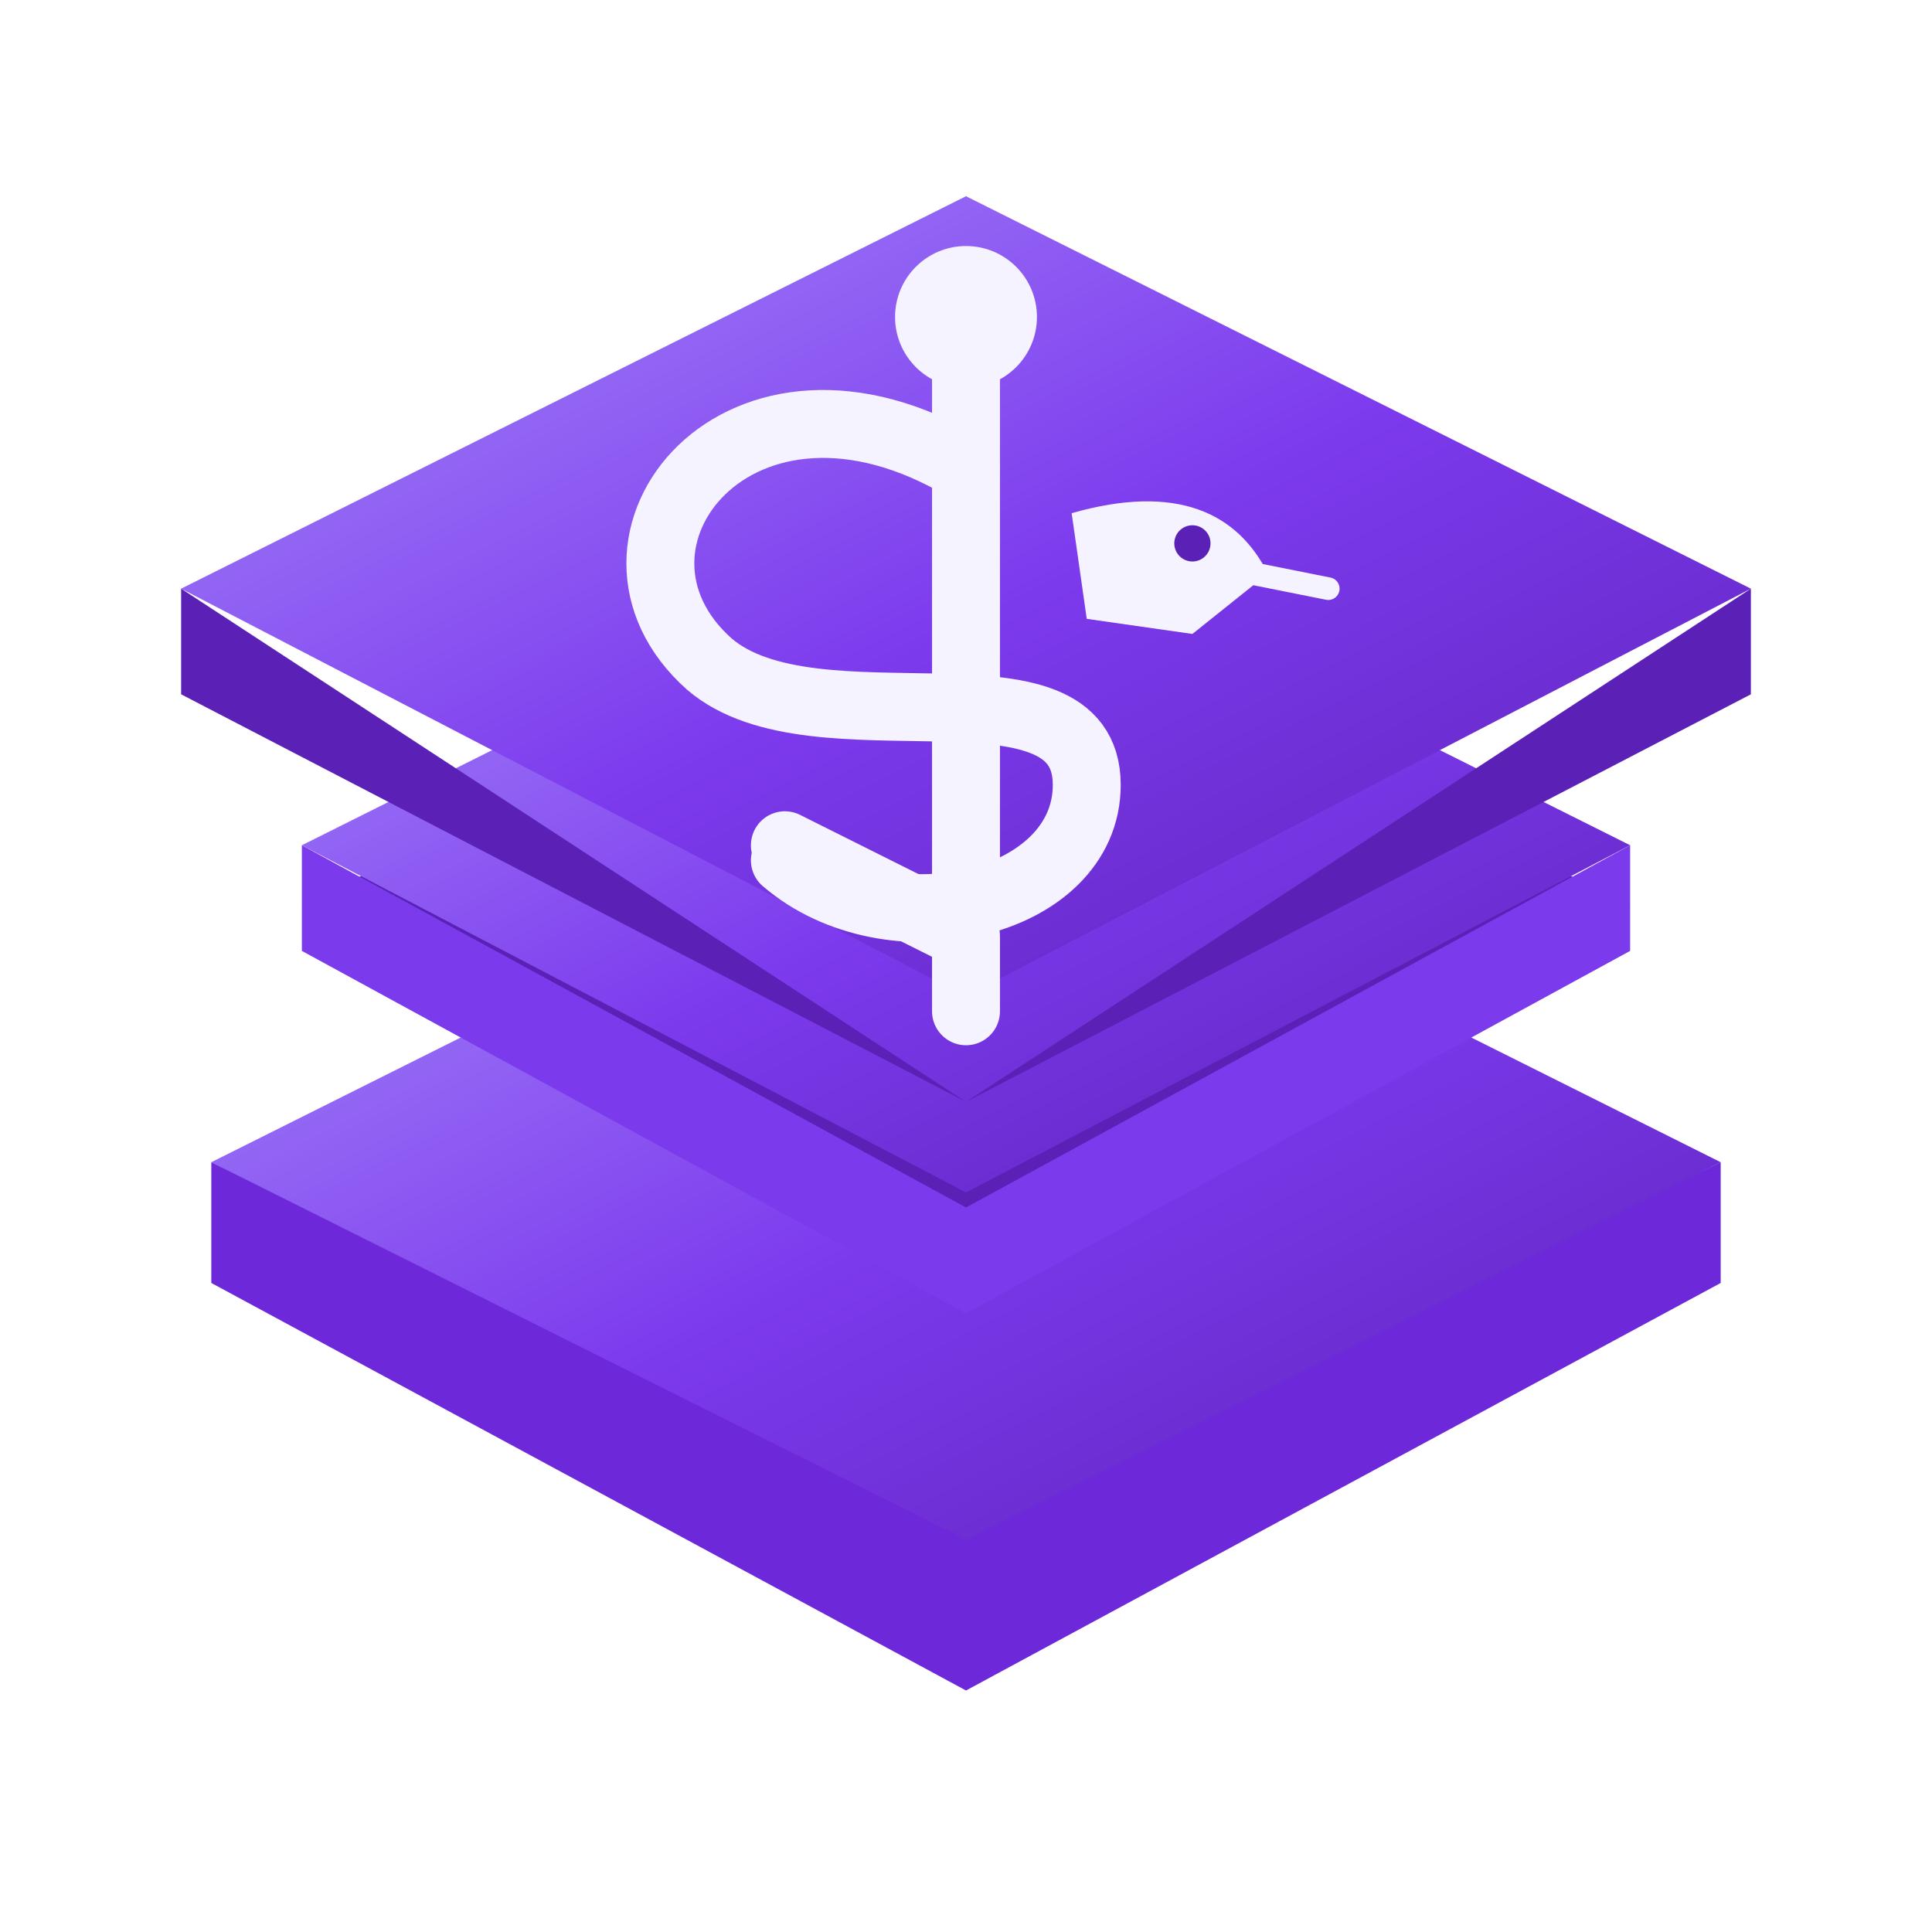
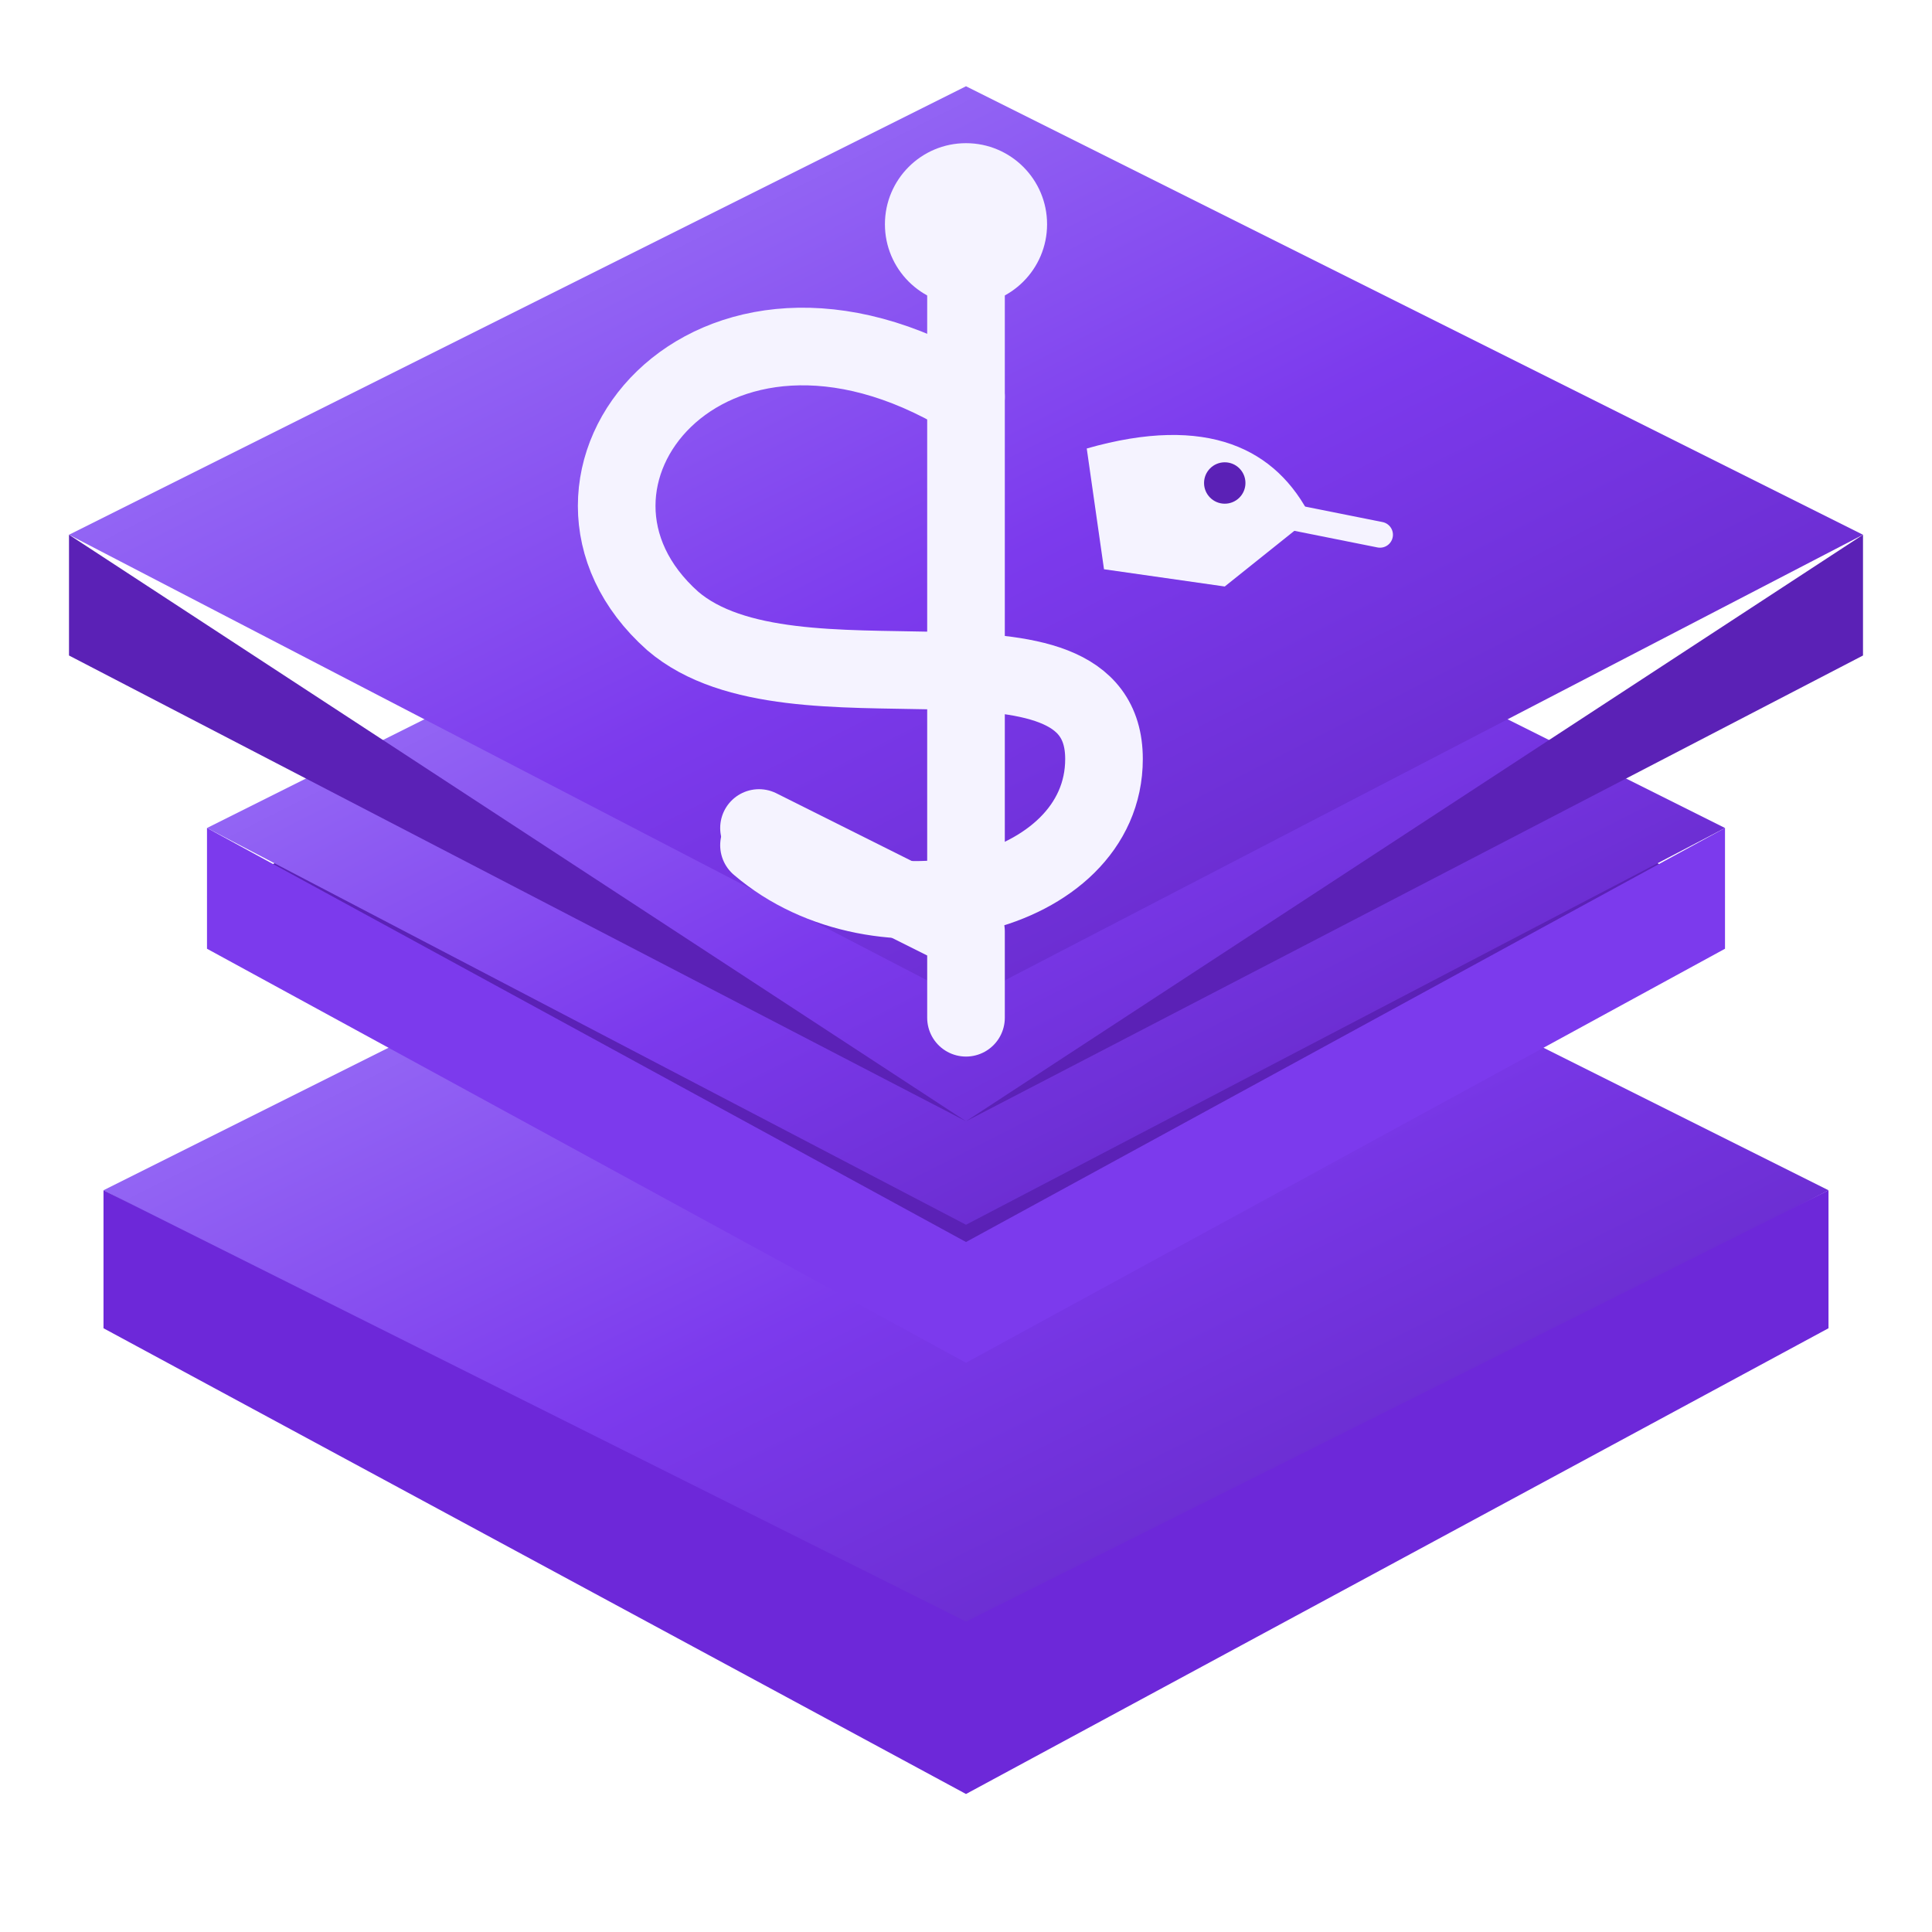
- <svg xmlns="http://www.w3.org/2000/svg" viewBox="0 0 128 128" role="img" aria-labelledby="title">
+ <svg xmlns="http://www.w3.org/2000/svg" viewBox="8 8 112 112" role="img" aria-labelledby="title">
  <defs>
    <linearGradient id="violet" x1="0" y1="0" x2="1" y2="1">
      <stop stop-color="#a78bfa" />
      <stop offset=".52" stop-color="#7c3aed" />
      <stop offset="1" stop-color="#5b21b6" />
    </linearGradient>
    <linearGradient id="page" x1="0" y1="0" x2="0" y2="1">
      <stop stop-color="#ddd6fe" />
      <stop offset="1" stop-color="#a78bfa" />
    </linearGradient>
  </defs>
  <g stroke-linejoin="round">
    <path d="M17 79 64 55 111 79 64 104Z" fill="#4c1d95" opacity=".45" />
    <path d="M14 77 64 52 114 77 64 103Z" fill="url(#violet)" />
    <path d="M14 77v8l50 27 50-27v-8L64 102Z" fill="#6d28d9" />
    <path d="M20 60 64 38 108 60 64 83Z" fill="#5b21b6" />
    <path d="M20 56 64 34 108 56 64 79Z" fill="url(#violet)" />
    <path d="M20 56v7l44 24 44-24v-7L64 80Z" fill="#7c3aed" />
    <path d="M12 39 64 13 116 39 64 66Z" fill="url(#violet)" />
    <path d="M12 39v7l52 27 52-27v-7L64 73Z" fill="#5b21b6" />
    <path d="M64 24v34" fill="none" stroke="#f5f3ff" stroke-width="4.5" stroke-linecap="round" />
    <circle cx="64" cy="21" r="4.7" fill="#f5f3ff" />
    <path d="M64 31c-15-9-26 5-17 13 7 6 25-1 25 8 0 8-13 11-20 5" fill="none" stroke="#f5f3ff" stroke-width="4.5" stroke-linecap="round" />
    <path d="M52 56 64 62 64 67" fill="none" stroke="#f5f3ff" stroke-width="4.5" stroke-linecap="round" />
    <path d="M71 34c7-2 11 0 13 4l-5 4-7-1" fill="#f5f3ff" />
    <circle cx="79" cy="36" r="1.2" fill="#5b21b6" />
    <path d="M83 38 88 39" stroke="#f5f3ff" stroke-width="1.5" stroke-linecap="round" />
  </g>
</svg>
